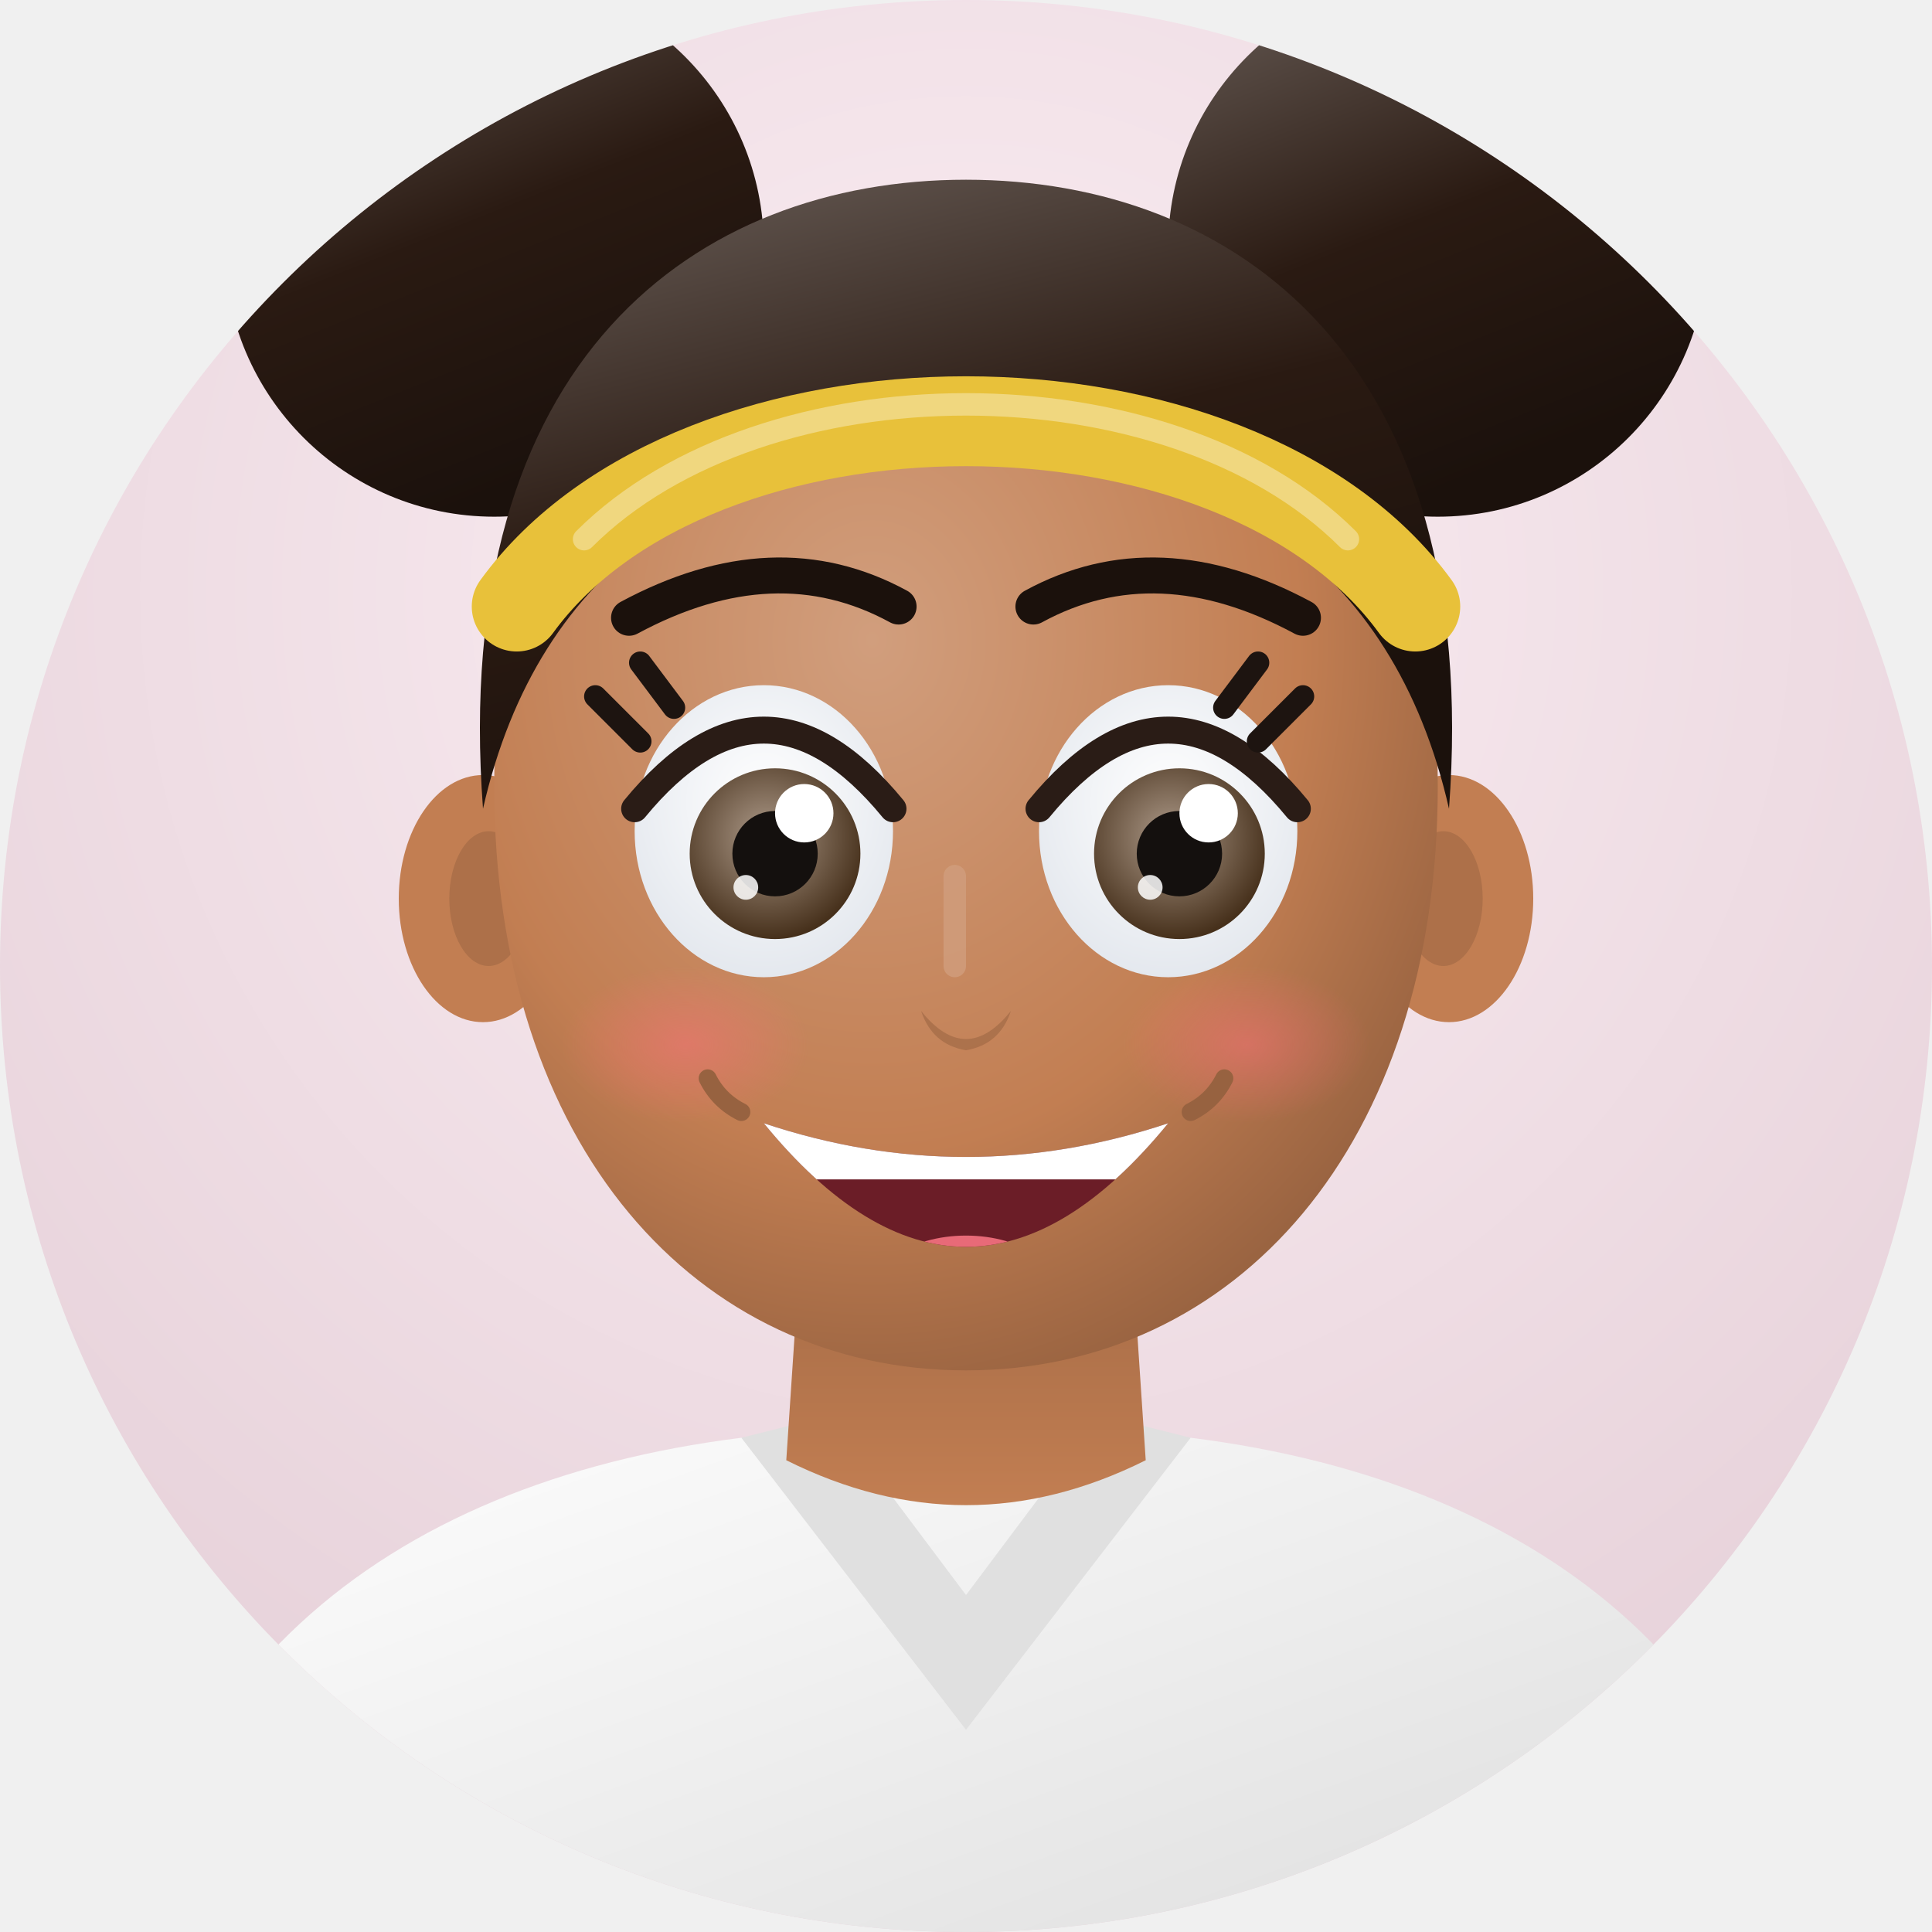
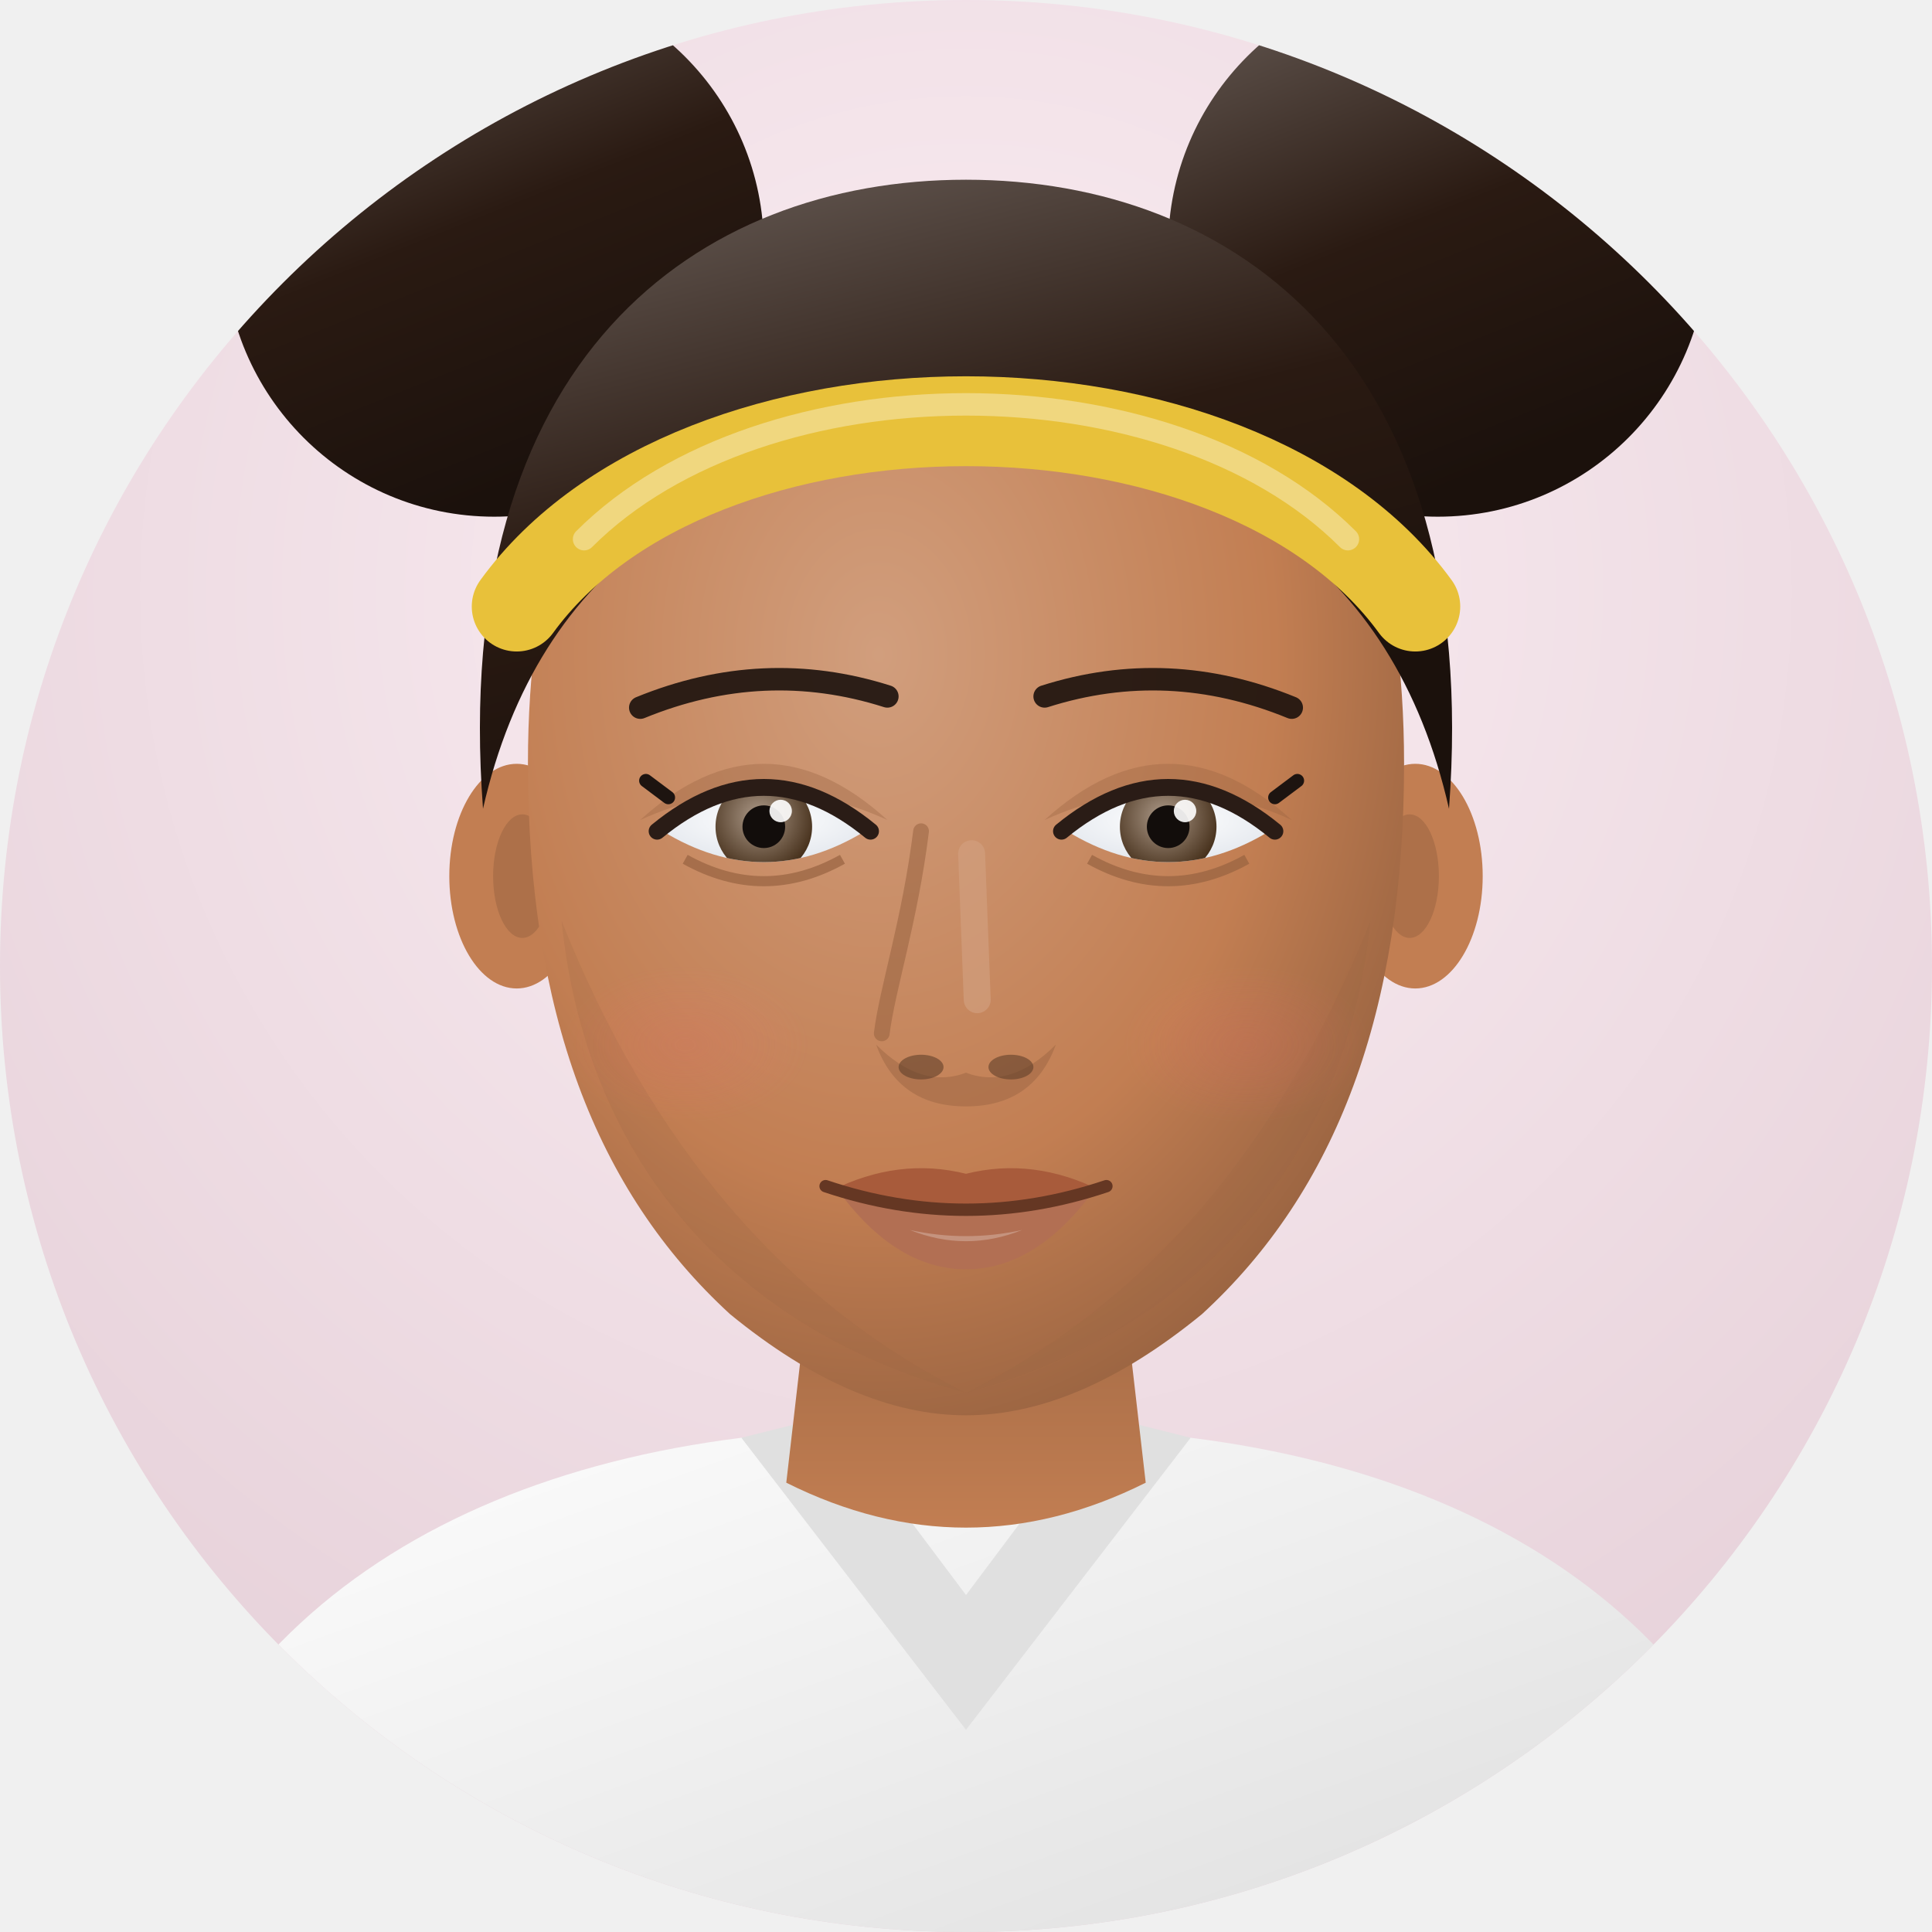
<svg xmlns="http://www.w3.org/2000/svg" viewBox="14 18 172 172" width="200" height="200">
  <defs>
    <radialGradient id="a8bg" cx="50%" cy="35%" r="75%">
      <stop offset="0" stop-color="#fbeef3" />
      <stop offset="1" stop-color="#e2cbd4" />
    </radialGradient>
    <radialGradient id="a8skin" cx="40%" cy="35%" r="70%">
      <stop offset="0" stop-color="#d19e7d" />
      <stop offset=".65" stop-color="#c27e52" />
      <stop offset="1" stop-color="#976240" />
    </radialGradient>
    <linearGradient id="a8neck" x1="0" y1="0" x2="0" y2="1">
      <stop offset="0" stop-color="#976240" />
      <stop offset="1" stop-color="#c27e52" />
    </linearGradient>
    <linearGradient id="a8hair" x1="0" y1="0" x2=".4" y2="1">
      <stop offset="0" stop-color="#6a5f59" />
      <stop offset=".55" stop-color="#2a1a12" />
      <stop offset="1" stop-color="#1b110c" />
    </linearGradient>
    <linearGradient id="a8jacket" x1="0" y1="0" x2="1" y2="1">
      <stop offset="0" stop-color="#a7abb3" />
      <stop offset="1" stop-color="#61646b" />
    </linearGradient>
    <linearGradient id="a8shirt" x1="0" y1="0" x2="1" y2="1">
      <stop offset="0" stop-color="#ffffff" />
      <stop offset="1" stop-color="#d9d9d9" />
    </linearGradient>
    <radialGradient id="a8iris" cx="45%" cy="40%" r="60%">
      <stop offset="0" stop-color="#ae9b8a" />
      <stop offset="1" stop-color="#46301b" />
    </radialGradient>
    <radialGradient id="a8blush" cx="50%" cy="50%" r="50%">
-       <stop offset="0" stop-color="#ff6f7d" stop-opacity=".45" />
+       <stop offset="0" stop-color="#e86a6a" stop-opacity=".18" />
      <stop offset="1" stop-color="#ff6f7d" stop-opacity="0" />
    </radialGradient>
    <radialGradient id="a8eyew" cx="50%" cy="40%" r="60%">
      <stop offset="0" stop-color="#ffffff" />
      <stop offset="1" stop-color="#e4e8ee" />
    </radialGradient>
    <clipPath id="a8c">
      <circle cx="100" cy="104" r="86" />
    </clipPath>
    <clipPath id="a8m">
      <path d="M82 118 Q100 140 118 118 Q100 124 82 118Z" />
    </clipPath>
  </defs>
  <g clip-path="url(#a8c)">
    <rect width="200" height="200" fill="url(#a8bg)" />
    <circle cx="58" cy="40" r="24" fill="url(#a8hair)" />
    <circle cx="142" cy="40" r="24" fill="url(#a8hair)" />
    <path fill="url(#a8shirt)" d="M24 200 C26 168 48 150 80 146 L120 146 C152 150 174 168 176 200Z" />
    <path fill="#e0e0e0" d="M80 146 L100 172 L120 146 L112 144 L100 160 L88 144Z" />
-     <path fill="url(#a8neck)" d="M86 118 L114 118 L116 148 Q100 156 84 148Z" />
-     <ellipse cx="57" cy="98" rx="7.5" ry="11" fill="#c27e52" />
-     <ellipse cx="143" cy="98" rx="7.5" ry="11" fill="#c27e52" />
-     <ellipse cx="57.5" cy="98" rx="3.5" ry="6" fill="#976240" opacity=".5" />
-     <ellipse cx="142.5" cy="98" rx="3.5" ry="6" fill="#976240" opacity=".5" />
-     <path fill="url(#a8skin)" d="M58 88 C58 52 76 40 100 40 C124 40 142 52 142 88 C142 120 124 140 100 140 C76 140 58 120 58 88Z" />
+     <path fill="url(#a8neck)" d="M87 124 L113 124 L116 150 Q100 158 84 150Z" />
+     <ellipse cx="60" cy="96" rx="6" ry="10" fill="#c27e52" />
+     <ellipse cx="140" cy="96" rx="6" ry="10" fill="#c27e52" />
+     <ellipse cx="60.5" cy="96" rx="2.6" ry="5.5" fill="#976240" opacity=".5" />
+     <ellipse cx="139.5" cy="96" rx="2.6" ry="5.5" fill="#976240" opacity=".5" />
+     <path fill="url(#a8skin)" d="M61 86 C61 52 78 40 100 40 C122 40 139 52 139 86 C139 108 133 124 121 135 Q110 144 100 144 Q90 144 79 135 C67 124 61 108 61 86Z" />
+     <path fill="#976240" opacity=".18" d="M64 100 C66 120 78 136 100 142 C84 134 72 120 64 100Z M136 100 C134 120 122 136 100 142 C116 134 128 120 136 100Z" />
    <ellipse cx="75" cy="111" rx="11" ry="7" fill="url(#a8blush)" />
    <ellipse cx="125" cy="111" rx="11" ry="7" fill="url(#a8blush)" />
-     <ellipse cx="82" cy="92" rx="11.5" ry="13" fill="url(#a8eyew)" />
-     <circle cx="83" cy="94" r="7.6" fill="url(#a8iris)" />
-     <circle cx="83" cy="94" r="3.8" fill="#14100e" />
-     <circle cx="85.6" cy="90.4" r="2.6" fill="#ffffff" />
-     <circle cx="80.4" cy="97" r="1.1" fill="#ffffff" opacity=".85" />
-     <path fill="none" stroke="#2a1c16" stroke-width="2.4" stroke-linecap="round" d="M70.5 90 Q82 76 93.5 90" />
-     <ellipse cx="118" cy="92" rx="11.5" ry="13" fill="url(#a8eyew)" />
-     <circle cx="119" cy="94" r="7.6" fill="url(#a8iris)" />
-     <circle cx="119" cy="94" r="3.8" fill="#14100e" />
-     <circle cx="121.6" cy="90.4" r="2.6" fill="#ffffff" />
-     <circle cx="116.4" cy="97" r="1.1" fill="#ffffff" opacity=".85" />
-     <path fill="none" stroke="#2a1c16" stroke-width="2.4" stroke-linecap="round" d="M106.5 90 Q118 76 129.5 90" />
-     <path fill="none" stroke="#1d1410" stroke-width="2" stroke-linecap="round" d="M71 84 L67 80 M74 81 L71 77 M126 84 L130 80 M123 81 L126 77" />
-     <path fill="none" stroke="#1b110c" stroke-width="3.2" stroke-linecap="round" d="M70 73 Q83 66 94 72" />
-     <path fill="none" stroke="#1b110c" stroke-width="3.2" stroke-linecap="round" d="M106 72 Q117 66 130 73" />
-     <path fill="#976240" opacity=".55" d="M96 108 Q100 113 104 108 Q103 111 100 111.5 Q97 111 96 108Z" />
-     <path fill="none" stroke="#d19e7d" stroke-width="2" stroke-linecap="round" opacity=".8" d="M99 96 L99 104" />
-     <path fill="#6b1d27" d="M82 118 Q100 140 118 118 Q100 124 82 118Z" />
-     <g clip-path="url(#a8m)">
-       <rect x="80" y="116" width="40" height="7" fill="#ffffff" />
-       <ellipse cx="100" cy="134" rx="9" ry="6" fill="#e86a78" />
+     <path fill="#976240" opacity=".35" d="M71 91 Q82 81 93 91 Q82 86 71 91Z" />
+     <path fill="url(#a8eyew)" d="M73 92 Q82 85 91 92 Q82 97.5 73 92Z" />
+     <clipPath id="a8e82">
+       <path d="M73 92 Q82 85 91 92 Q82 97.5 73 92Z" />
+     </clipPath>
+     <g clip-path="url(#a8e82)">
+       <circle cx="82" cy="91.6" r="4.3" fill="url(#a8iris)" />
+       <circle cx="82" cy="91.6" r="1.9" fill="#120d0b" />
+       <circle cx="83.5" cy="90.2" r="1" fill="#ffffff" opacity=".9" />
    </g>
-     <path fill="none" stroke="#976240" stroke-width="1.6" stroke-linecap="round" d="M80 117 Q78 116 77 114 M120 117 Q122 116 123 114" />
+     <path fill="none" stroke="#2a1c16" stroke-width="1.5" stroke-linecap="round" d="M72.5 92 Q82 84.2 91.5 92" />
+     <path fill="none" stroke="#976240" stroke-width=".9" opacity=".7" d="M75 94.5 Q82 98.4 89 94.5" />
+     <path fill="#976240" opacity=".35" d="M107 91 Q118 81 129 91 Q118 86 107 91Z" />
+     <path fill="url(#a8eyew)" d="M109 92 Q118 85 127 92 Q118 97.5 109 92Z" />
+     <clipPath id="a8e118">
+       <path d="M109 92 Q118 85 127 92 Q118 97.5 109 92Z" />
+     </clipPath>
+     <g clip-path="url(#a8e118)">
+       <circle cx="118" cy="91.6" r="4.3" fill="url(#a8iris)" />
+       <circle cx="118" cy="91.6" r="1.9" fill="#120d0b" />
+       <circle cx="119.5" cy="90.2" r="1" fill="#ffffff" opacity=".9" />
+     </g>
+     <path fill="none" stroke="#2a1c16" stroke-width="1.5" stroke-linecap="round" d="M108.5 92 Q118 84.2 127.5 92" />
+     <path fill="none" stroke="#976240" stroke-width=".9" opacity=".7" d="M111 94.5 Q118 98.4 125 94.5" />
+     <path fill="none" stroke="#1d1410" stroke-width="1.2" stroke-linecap="round" d="M73.5 89 L71.5 87.5 M127.5 89 L129.5 87.5" />
+     <path fill="none" stroke="#1b110c" stroke-width="2" stroke-linecap="round" opacity=".9" d="M71 81 Q82 76.5 93 80" />
+     <path fill="none" stroke="#1b110c" stroke-width="2" stroke-linecap="round" opacity=".9" d="M107 80 Q118 76.5 129 81" />
+     <path fill="none" stroke="#976240" stroke-width="1.4" stroke-linecap="round" opacity=".55" d="M96 92 C95 100 93 106 92.5 110" />
+     <path fill="none" stroke="#d19e7d" stroke-width="2.4" stroke-linecap="round" opacity=".7" d="M100.5 94 L101 107" />
+     <path fill="#976240" opacity=".45" d="M92 111 Q96 115 100 113.5 Q104 115 108 111 Q106 116.5 100 116.5 Q94 116.5 92 111Z" />
+     <ellipse cx="96" cy="113" rx="2" ry="1.1" fill="#613f29" opacity=".6" />
+     <ellipse cx="104" cy="113" rx="2" ry="1.1" fill="#613f29" opacity=".6" />
+     <path fill="#a85b3b" d="M88 124 Q94 121 100 122.5 Q106 121 112 124 Q106 125.5 100 125.5 Q94 125.5 88 124Z" />
+     <path fill="#b26f53" d="M89 124.5 Q100 126.5 111 124.5 Q106 131 100 131 Q94 131 89 124.5Z" />
+     <path fill="#ffffff" opacity=".25" d="M95 127.5 Q100 129.5 105 127.5 Q100 128.6 95 127.5Z" />
+     <path fill="none" stroke="#653723" stroke-width="1.1" stroke-linecap="round" d="M87.5 123.6 Q100 127.8 112.5 123.6" />
    <path fill="url(#a8hair)" d="M57 90 C54 50 76 34 100 34 C124 34 146 50 143 90 C138 68 122 58 100 58 C78 58 62 68 57 90Z" />
    <path fill="none" stroke="#e8c13a" stroke-width="8" stroke-linecap="round" d="M60 72 C76 50 124 50 140 72" />
    <path fill="none" stroke="#ffffff" stroke-opacity=".35" stroke-width="2" stroke-linecap="round" d="M66 66 C82 50 118 50 134 66" />
  </g>
</svg>
